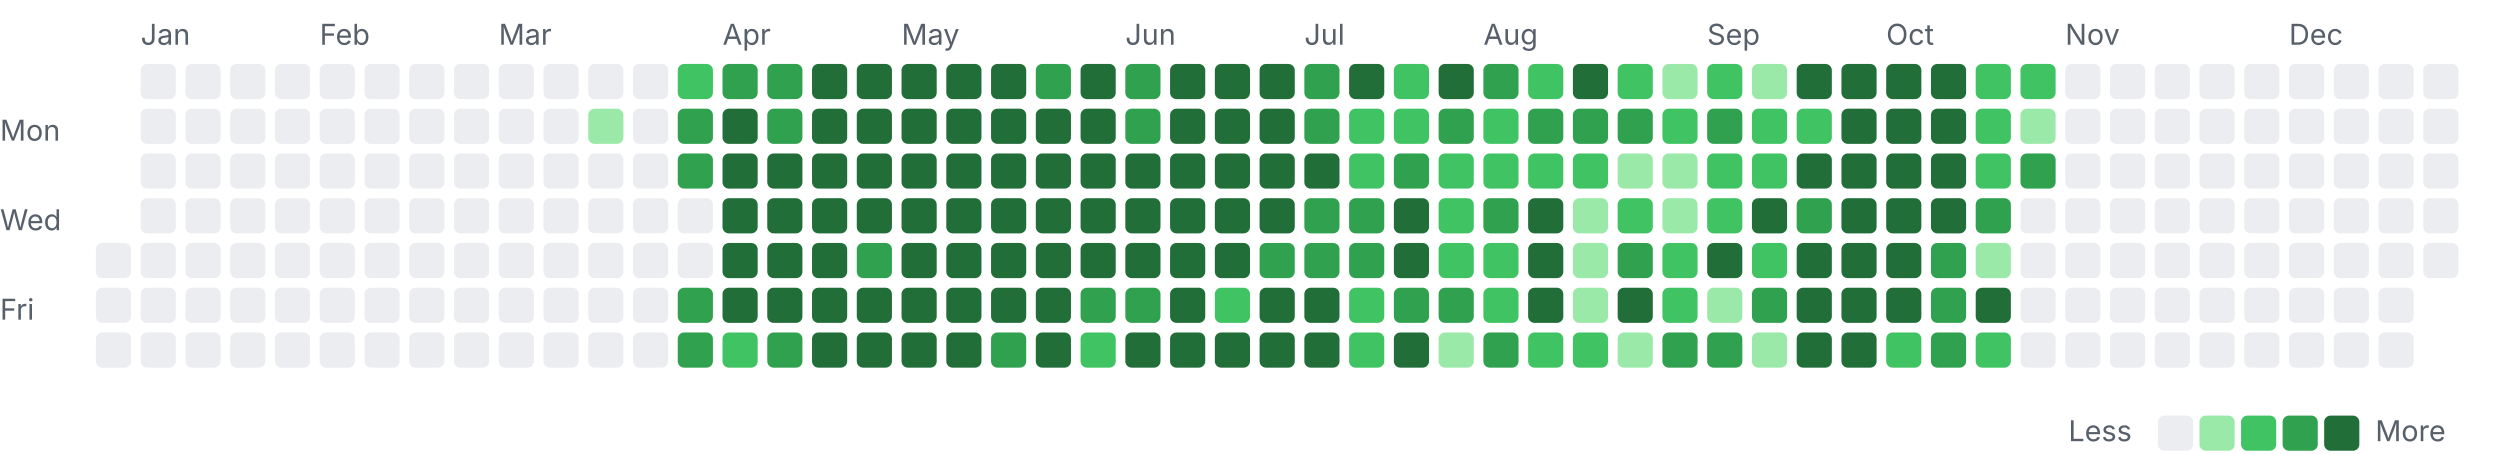
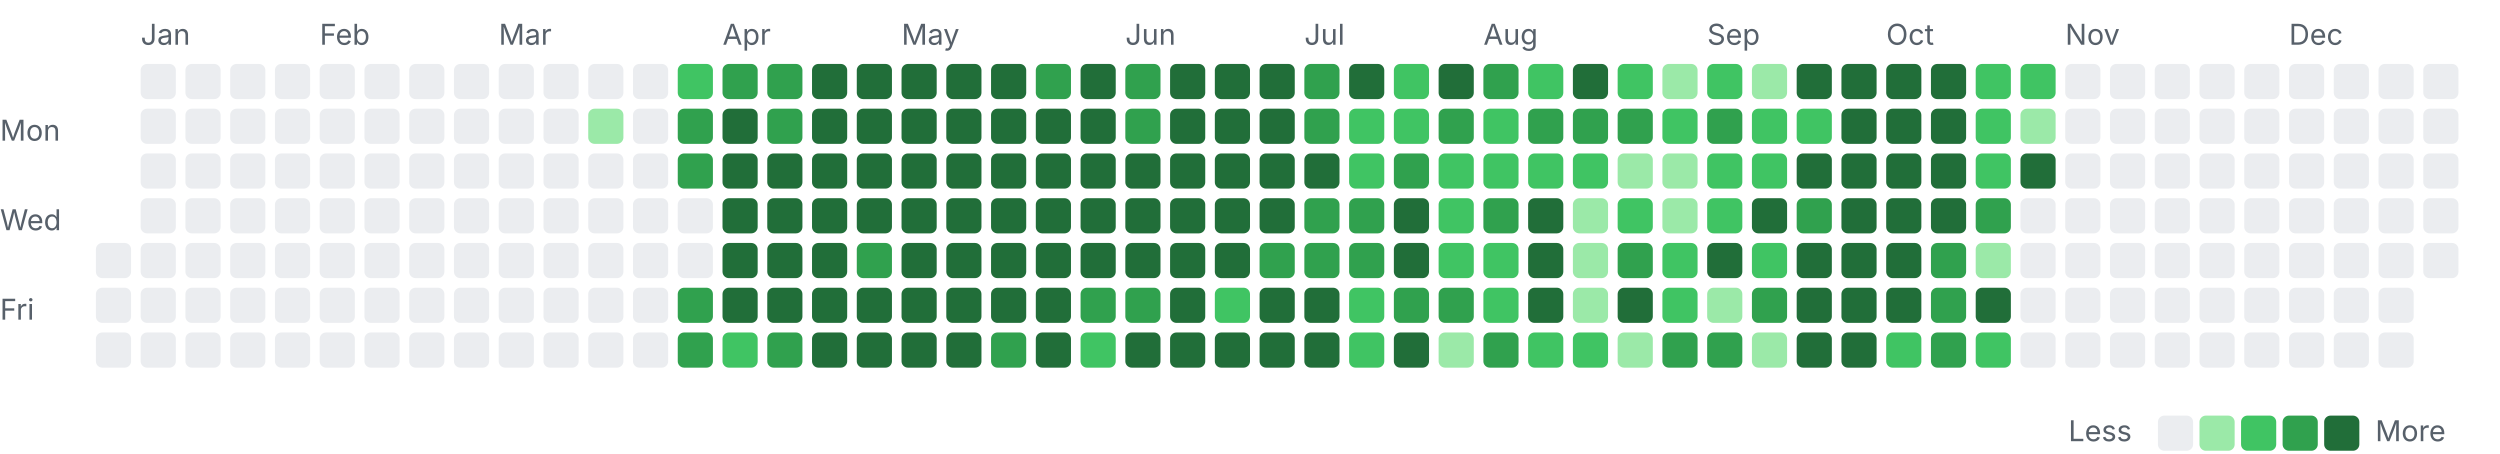
<svg xmlns="http://www.w3.org/2000/svg" width="782" height="142" viewBox="0 0 782 142">
  <style>.l0{fill:#ebedf0}.l1{fill:#9be9a8}.l2{fill:#40c463}.l3{fill:#30a14e}.l4{fill:#216e39} .lbl{fill:#57606a;font:9px -apple-system,Segoe UI,sans-serif}@media(prefers-color-scheme:dark){.l0{fill:#161b22}.l1{fill:#0e4429}.l2{fill:#006d32}.l3{fill:#26a641}.l4{fill:#39d353} .lbl{fill:#8b949e}}</style>
  <text class="lbl" x="44" y="14">Jan</text>
  <text class="lbl" x="100" y="14">Feb</text>
  <text class="lbl" x="156" y="14">Mar</text>
  <text class="lbl" x="226" y="14">Apr</text>
  <text class="lbl" x="282" y="14">May</text>
  <text class="lbl" x="352" y="14">Jun</text>
  <text class="lbl" x="408" y="14">Jul</text>
  <text class="lbl" x="464" y="14">Aug</text>
  <text class="lbl" x="534" y="14">Sep</text>
  <text class="lbl" x="590" y="14">Oct</text>
  <text class="lbl" x="646" y="14">Nov</text>
  <text class="lbl" x="716" y="14">Dec</text>
  <text class="lbl" x="0" y="44">Mon</text>
  <text class="lbl" x="0" y="72">Wed</text>
  <text class="lbl" x="0" y="100">Fri</text>
  <rect class="l0" x="30" y="76" width="11" height="11" rx="2" />
  <rect class="l0" x="30" y="90" width="11" height="11" rx="2" />
  <rect class="l0" x="30" y="104" width="11" height="11" rx="2" />
  <rect class="l0" x="44" y="20" width="11" height="11" rx="2" />
  <rect class="l0" x="44" y="34" width="11" height="11" rx="2" />
  <rect class="l0" x="44" y="48" width="11" height="11" rx="2" />
  <rect class="l0" x="44" y="62" width="11" height="11" rx="2" />
  <rect class="l0" x="44" y="76" width="11" height="11" rx="2" />
  <rect class="l0" x="44" y="90" width="11" height="11" rx="2" />
  <rect class="l0" x="44" y="104" width="11" height="11" rx="2" />
  <rect class="l0" x="58" y="20" width="11" height="11" rx="2" />
  <rect class="l0" x="58" y="34" width="11" height="11" rx="2" />
  <rect class="l0" x="58" y="48" width="11" height="11" rx="2" />
  <rect class="l0" x="58" y="62" width="11" height="11" rx="2" />
  <rect class="l0" x="58" y="76" width="11" height="11" rx="2" />
  <rect class="l0" x="58" y="90" width="11" height="11" rx="2" />
  <rect class="l0" x="58" y="104" width="11" height="11" rx="2" />
  <rect class="l0" x="72" y="20" width="11" height="11" rx="2" />
  <rect class="l0" x="72" y="34" width="11" height="11" rx="2" />
  <rect class="l0" x="72" y="48" width="11" height="11" rx="2" />
  <rect class="l0" x="72" y="62" width="11" height="11" rx="2" />
  <rect class="l0" x="72" y="76" width="11" height="11" rx="2" />
  <rect class="l0" x="72" y="90" width="11" height="11" rx="2" />
  <rect class="l0" x="72" y="104" width="11" height="11" rx="2" />
  <rect class="l0" x="86" y="20" width="11" height="11" rx="2" />
  <rect class="l0" x="86" y="34" width="11" height="11" rx="2" />
  <rect class="l0" x="86" y="48" width="11" height="11" rx="2" />
  <rect class="l0" x="86" y="62" width="11" height="11" rx="2" />
  <rect class="l0" x="86" y="76" width="11" height="11" rx="2" />
  <rect class="l0" x="86" y="90" width="11" height="11" rx="2" />
  <rect class="l0" x="86" y="104" width="11" height="11" rx="2" />
  <rect class="l0" x="100" y="20" width="11" height="11" rx="2" />
  <rect class="l0" x="100" y="34" width="11" height="11" rx="2" />
  <rect class="l0" x="100" y="48" width="11" height="11" rx="2" />
  <rect class="l0" x="100" y="62" width="11" height="11" rx="2" />
  <rect class="l0" x="100" y="76" width="11" height="11" rx="2" />
  <rect class="l0" x="100" y="90" width="11" height="11" rx="2" />
  <rect class="l0" x="100" y="104" width="11" height="11" rx="2" />
  <rect class="l0" x="114" y="20" width="11" height="11" rx="2" />
  <rect class="l0" x="114" y="34" width="11" height="11" rx="2" />
  <rect class="l0" x="114" y="48" width="11" height="11" rx="2" />
  <rect class="l0" x="114" y="62" width="11" height="11" rx="2" />
  <rect class="l0" x="114" y="76" width="11" height="11" rx="2" />
  <rect class="l0" x="114" y="90" width="11" height="11" rx="2" />
  <rect class="l0" x="114" y="104" width="11" height="11" rx="2" />
  <rect class="l0" x="128" y="20" width="11" height="11" rx="2" />
  <rect class="l0" x="128" y="34" width="11" height="11" rx="2" />
  <rect class="l0" x="128" y="48" width="11" height="11" rx="2" />
  <rect class="l0" x="128" y="62" width="11" height="11" rx="2" />
  <rect class="l0" x="128" y="76" width="11" height="11" rx="2" />
  <rect class="l0" x="128" y="90" width="11" height="11" rx="2" />
  <rect class="l0" x="128" y="104" width="11" height="11" rx="2" />
  <rect class="l0" x="142" y="20" width="11" height="11" rx="2" />
  <rect class="l0" x="142" y="34" width="11" height="11" rx="2" />
  <rect class="l0" x="142" y="48" width="11" height="11" rx="2" />
  <rect class="l0" x="142" y="62" width="11" height="11" rx="2" />
  <rect class="l0" x="142" y="76" width="11" height="11" rx="2" />
  <rect class="l0" x="142" y="90" width="11" height="11" rx="2" />
  <rect class="l0" x="142" y="104" width="11" height="11" rx="2" />
  <rect class="l0" x="156" y="20" width="11" height="11" rx="2" />
  <rect class="l0" x="156" y="34" width="11" height="11" rx="2" />
  <rect class="l0" x="156" y="48" width="11" height="11" rx="2" />
  <rect class="l0" x="156" y="62" width="11" height="11" rx="2" />
  <rect class="l0" x="156" y="76" width="11" height="11" rx="2" />
  <rect class="l0" x="156" y="90" width="11" height="11" rx="2" />
  <rect class="l0" x="156" y="104" width="11" height="11" rx="2" />
  <rect class="l0" x="170" y="20" width="11" height="11" rx="2" />
  <rect class="l0" x="170" y="34" width="11" height="11" rx="2" />
  <rect class="l0" x="170" y="48" width="11" height="11" rx="2" />
  <rect class="l0" x="170" y="62" width="11" height="11" rx="2" />
  <rect class="l0" x="170" y="76" width="11" height="11" rx="2" />
  <rect class="l0" x="170" y="90" width="11" height="11" rx="2" />
  <rect class="l0" x="170" y="104" width="11" height="11" rx="2" />
  <rect class="l0" x="184" y="20" width="11" height="11" rx="2" />
  <rect class="l1" x="184" y="34" width="11" height="11" rx="2" />
  <rect class="l0" x="184" y="48" width="11" height="11" rx="2" />
  <rect class="l0" x="184" y="62" width="11" height="11" rx="2" />
  <rect class="l0" x="184" y="76" width="11" height="11" rx="2" />
  <rect class="l0" x="184" y="90" width="11" height="11" rx="2" />
  <rect class="l0" x="184" y="104" width="11" height="11" rx="2" />
  <rect class="l0" x="198" y="20" width="11" height="11" rx="2" />
  <rect class="l0" x="198" y="34" width="11" height="11" rx="2" />
  <rect class="l0" x="198" y="48" width="11" height="11" rx="2" />
  <rect class="l0" x="198" y="62" width="11" height="11" rx="2" />
  <rect class="l0" x="198" y="76" width="11" height="11" rx="2" />
  <rect class="l0" x="198" y="90" width="11" height="11" rx="2" />
  <rect class="l0" x="198" y="104" width="11" height="11" rx="2" />
  <rect class="l2" x="212" y="20" width="11" height="11" rx="2" />
  <rect class="l3" x="212" y="34" width="11" height="11" rx="2" />
  <rect class="l3" x="212" y="48" width="11" height="11" rx="2" />
  <rect class="l0" x="212" y="62" width="11" height="11" rx="2" />
  <rect class="l0" x="212" y="76" width="11" height="11" rx="2" />
  <rect class="l3" x="212" y="90" width="11" height="11" rx="2" />
  <rect class="l3" x="212" y="104" width="11" height="11" rx="2" />
  <rect class="l3" x="226" y="20" width="11" height="11" rx="2" />
  <rect class="l4" x="226" y="34" width="11" height="11" rx="2" />
  <rect class="l4" x="226" y="48" width="11" height="11" rx="2" />
  <rect class="l4" x="226" y="62" width="11" height="11" rx="2" />
  <rect class="l4" x="226" y="76" width="11" height="11" rx="2" />
  <rect class="l4" x="226" y="90" width="11" height="11" rx="2" />
  <rect class="l2" x="226" y="104" width="11" height="11" rx="2" />
  <rect class="l3" x="240" y="20" width="11" height="11" rx="2" />
  <rect class="l3" x="240" y="34" width="11" height="11" rx="2" />
  <rect class="l4" x="240" y="48" width="11" height="11" rx="2" />
  <rect class="l4" x="240" y="62" width="11" height="11" rx="2" />
  <rect class="l4" x="240" y="76" width="11" height="11" rx="2" />
  <rect class="l4" x="240" y="90" width="11" height="11" rx="2" />
  <rect class="l3" x="240" y="104" width="11" height="11" rx="2" />
  <rect class="l4" x="254" y="20" width="11" height="11" rx="2" />
  <rect class="l4" x="254" y="34" width="11" height="11" rx="2" />
  <rect class="l4" x="254" y="48" width="11" height="11" rx="2" />
  <rect class="l4" x="254" y="62" width="11" height="11" rx="2" />
  <rect class="l4" x="254" y="76" width="11" height="11" rx="2" />
  <rect class="l4" x="254" y="90" width="11" height="11" rx="2" />
  <rect class="l4" x="254" y="104" width="11" height="11" rx="2" />
  <rect class="l4" x="268" y="20" width="11" height="11" rx="2" />
  <rect class="l4" x="268" y="34" width="11" height="11" rx="2" />
  <rect class="l4" x="268" y="48" width="11" height="11" rx="2" />
  <rect class="l4" x="268" y="62" width="11" height="11" rx="2" />
  <rect class="l3" x="268" y="76" width="11" height="11" rx="2" />
  <rect class="l4" x="268" y="90" width="11" height="11" rx="2" />
  <rect class="l4" x="268" y="104" width="11" height="11" rx="2" />
  <rect class="l4" x="282" y="20" width="11" height="11" rx="2" />
  <rect class="l4" x="282" y="34" width="11" height="11" rx="2" />
  <rect class="l4" x="282" y="48" width="11" height="11" rx="2" />
  <rect class="l4" x="282" y="62" width="11" height="11" rx="2" />
  <rect class="l4" x="282" y="76" width="11" height="11" rx="2" />
  <rect class="l4" x="282" y="90" width="11" height="11" rx="2" />
  <rect class="l4" x="282" y="104" width="11" height="11" rx="2" />
  <rect class="l4" x="296" y="20" width="11" height="11" rx="2" />
  <rect class="l4" x="296" y="34" width="11" height="11" rx="2" />
  <rect class="l4" x="296" y="48" width="11" height="11" rx="2" />
  <rect class="l4" x="296" y="62" width="11" height="11" rx="2" />
  <rect class="l4" x="296" y="76" width="11" height="11" rx="2" />
  <rect class="l4" x="296" y="90" width="11" height="11" rx="2" />
  <rect class="l4" x="296" y="104" width="11" height="11" rx="2" />
  <rect class="l4" x="310" y="20" width="11" height="11" rx="2" />
  <rect class="l4" x="310" y="34" width="11" height="11" rx="2" />
  <rect class="l4" x="310" y="48" width="11" height="11" rx="2" />
  <rect class="l4" x="310" y="62" width="11" height="11" rx="2" />
  <rect class="l4" x="310" y="76" width="11" height="11" rx="2" />
  <rect class="l4" x="310" y="90" width="11" height="11" rx="2" />
  <rect class="l3" x="310" y="104" width="11" height="11" rx="2" />
  <rect class="l3" x="324" y="20" width="11" height="11" rx="2" />
  <rect class="l4" x="324" y="34" width="11" height="11" rx="2" />
  <rect class="l4" x="324" y="48" width="11" height="11" rx="2" />
  <rect class="l4" x="324" y="62" width="11" height="11" rx="2" />
  <rect class="l4" x="324" y="76" width="11" height="11" rx="2" />
  <rect class="l4" x="324" y="90" width="11" height="11" rx="2" />
  <rect class="l4" x="324" y="104" width="11" height="11" rx="2" />
  <rect class="l4" x="338" y="20" width="11" height="11" rx="2" />
  <rect class="l4" x="338" y="34" width="11" height="11" rx="2" />
  <rect class="l4" x="338" y="48" width="11" height="11" rx="2" />
  <rect class="l4" x="338" y="62" width="11" height="11" rx="2" />
  <rect class="l4" x="338" y="76" width="11" height="11" rx="2" />
  <rect class="l3" x="338" y="90" width="11" height="11" rx="2" />
  <rect class="l2" x="338" y="104" width="11" height="11" rx="2" />
  <rect class="l3" x="352" y="20" width="11" height="11" rx="2" />
  <rect class="l3" x="352" y="34" width="11" height="11" rx="2" />
  <rect class="l4" x="352" y="48" width="11" height="11" rx="2" />
  <rect class="l4" x="352" y="62" width="11" height="11" rx="2" />
  <rect class="l4" x="352" y="76" width="11" height="11" rx="2" />
  <rect class="l3" x="352" y="90" width="11" height="11" rx="2" />
  <rect class="l4" x="352" y="104" width="11" height="11" rx="2" />
  <rect class="l4" x="366" y="20" width="11" height="11" rx="2" />
  <rect class="l4" x="366" y="34" width="11" height="11" rx="2" />
  <rect class="l4" x="366" y="48" width="11" height="11" rx="2" />
  <rect class="l4" x="366" y="62" width="11" height="11" rx="2" />
  <rect class="l4" x="366" y="76" width="11" height="11" rx="2" />
  <rect class="l4" x="366" y="90" width="11" height="11" rx="2" />
  <rect class="l4" x="366" y="104" width="11" height="11" rx="2" />
  <rect class="l4" x="380" y="20" width="11" height="11" rx="2" />
  <rect class="l4" x="380" y="34" width="11" height="11" rx="2" />
  <rect class="l4" x="380" y="48" width="11" height="11" rx="2" />
  <rect class="l4" x="380" y="62" width="11" height="11" rx="2" />
  <rect class="l4" x="380" y="76" width="11" height="11" rx="2" />
  <rect class="l2" x="380" y="90" width="11" height="11" rx="2" />
  <rect class="l4" x="380" y="104" width="11" height="11" rx="2" />
  <rect class="l4" x="394" y="20" width="11" height="11" rx="2" />
  <rect class="l4" x="394" y="34" width="11" height="11" rx="2" />
  <rect class="l4" x="394" y="48" width="11" height="11" rx="2" />
  <rect class="l4" x="394" y="62" width="11" height="11" rx="2" />
  <rect class="l3" x="394" y="76" width="11" height="11" rx="2" />
  <rect class="l4" x="394" y="90" width="11" height="11" rx="2" />
  <rect class="l4" x="394" y="104" width="11" height="11" rx="2" />
  <rect class="l3" x="408" y="20" width="11" height="11" rx="2" />
  <rect class="l3" x="408" y="34" width="11" height="11" rx="2" />
  <rect class="l4" x="408" y="48" width="11" height="11" rx="2" />
  <rect class="l3" x="408" y="62" width="11" height="11" rx="2" />
  <rect class="l3" x="408" y="76" width="11" height="11" rx="2" />
  <rect class="l4" x="408" y="90" width="11" height="11" rx="2" />
  <rect class="l4" x="408" y="104" width="11" height="11" rx="2" />
  <rect class="l4" x="422" y="20" width="11" height="11" rx="2" />
  <rect class="l2" x="422" y="34" width="11" height="11" rx="2" />
  <rect class="l2" x="422" y="48" width="11" height="11" rx="2" />
  <rect class="l3" x="422" y="62" width="11" height="11" rx="2" />
  <rect class="l3" x="422" y="76" width="11" height="11" rx="2" />
  <rect class="l2" x="422" y="90" width="11" height="11" rx="2" />
  <rect class="l2" x="422" y="104" width="11" height="11" rx="2" />
  <rect class="l2" x="436" y="20" width="11" height="11" rx="2" />
  <rect class="l2" x="436" y="34" width="11" height="11" rx="2" />
  <rect class="l3" x="436" y="48" width="11" height="11" rx="2" />
  <rect class="l4" x="436" y="62" width="11" height="11" rx="2" />
  <rect class="l4" x="436" y="76" width="11" height="11" rx="2" />
  <rect class="l3" x="436" y="90" width="11" height="11" rx="2" />
  <rect class="l4" x="436" y="104" width="11" height="11" rx="2" />
  <rect class="l4" x="450" y="20" width="11" height="11" rx="2" />
  <rect class="l3" x="450" y="34" width="11" height="11" rx="2" />
  <rect class="l2" x="450" y="48" width="11" height="11" rx="2" />
  <rect class="l2" x="450" y="62" width="11" height="11" rx="2" />
  <rect class="l2" x="450" y="76" width="11" height="11" rx="2" />
  <rect class="l3" x="450" y="90" width="11" height="11" rx="2" />
  <rect class="l1" x="450" y="104" width="11" height="11" rx="2" />
  <rect class="l3" x="464" y="20" width="11" height="11" rx="2" />
  <rect class="l2" x="464" y="34" width="11" height="11" rx="2" />
  <rect class="l2" x="464" y="48" width="11" height="11" rx="2" />
  <rect class="l3" x="464" y="62" width="11" height="11" rx="2" />
  <rect class="l2" x="464" y="76" width="11" height="11" rx="2" />
  <rect class="l2" x="464" y="90" width="11" height="11" rx="2" />
  <rect class="l3" x="464" y="104" width="11" height="11" rx="2" />
  <rect class="l2" x="478" y="20" width="11" height="11" rx="2" />
  <rect class="l3" x="478" y="34" width="11" height="11" rx="2" />
  <rect class="l2" x="478" y="48" width="11" height="11" rx="2" />
  <rect class="l4" x="478" y="62" width="11" height="11" rx="2" />
  <rect class="l4" x="478" y="76" width="11" height="11" rx="2" />
  <rect class="l4" x="478" y="90" width="11" height="11" rx="2" />
  <rect class="l2" x="478" y="104" width="11" height="11" rx="2" />
  <rect class="l4" x="492" y="20" width="11" height="11" rx="2" />
  <rect class="l3" x="492" y="34" width="11" height="11" rx="2" />
  <rect class="l2" x="492" y="48" width="11" height="11" rx="2" />
  <rect class="l1" x="492" y="62" width="11" height="11" rx="2" />
  <rect class="l1" x="492" y="76" width="11" height="11" rx="2" />
  <rect class="l1" x="492" y="90" width="11" height="11" rx="2" />
  <rect class="l2" x="492" y="104" width="11" height="11" rx="2" />
  <rect class="l2" x="506" y="20" width="11" height="11" rx="2" />
  <rect class="l3" x="506" y="34" width="11" height="11" rx="2" />
  <rect class="l1" x="506" y="48" width="11" height="11" rx="2" />
  <rect class="l2" x="506" y="62" width="11" height="11" rx="2" />
  <rect class="l3" x="506" y="76" width="11" height="11" rx="2" />
  <rect class="l4" x="506" y="90" width="11" height="11" rx="2" />
  <rect class="l1" x="506" y="104" width="11" height="11" rx="2" />
  <rect class="l1" x="520" y="20" width="11" height="11" rx="2" />
  <rect class="l2" x="520" y="34" width="11" height="11" rx="2" />
  <rect class="l1" x="520" y="48" width="11" height="11" rx="2" />
  <rect class="l1" x="520" y="62" width="11" height="11" rx="2" />
  <rect class="l2" x="520" y="76" width="11" height="11" rx="2" />
  <rect class="l2" x="520" y="90" width="11" height="11" rx="2" />
  <rect class="l3" x="520" y="104" width="11" height="11" rx="2" />
  <rect class="l2" x="534" y="20" width="11" height="11" rx="2" />
  <rect class="l3" x="534" y="34" width="11" height="11" rx="2" />
  <rect class="l2" x="534" y="48" width="11" height="11" rx="2" />
  <rect class="l2" x="534" y="62" width="11" height="11" rx="2" />
  <rect class="l4" x="534" y="76" width="11" height="11" rx="2" />
  <rect class="l1" x="534" y="90" width="11" height="11" rx="2" />
  <rect class="l3" x="534" y="104" width="11" height="11" rx="2" />
  <rect class="l1" x="548" y="20" width="11" height="11" rx="2" />
  <rect class="l2" x="548" y="34" width="11" height="11" rx="2" />
  <rect class="l2" x="548" y="48" width="11" height="11" rx="2" />
  <rect class="l4" x="548" y="62" width="11" height="11" rx="2" />
  <rect class="l2" x="548" y="76" width="11" height="11" rx="2" />
  <rect class="l3" x="548" y="90" width="11" height="11" rx="2" />
  <rect class="l1" x="548" y="104" width="11" height="11" rx="2" />
  <rect class="l4" x="562" y="20" width="11" height="11" rx="2" />
  <rect class="l2" x="562" y="34" width="11" height="11" rx="2" />
  <rect class="l4" x="562" y="48" width="11" height="11" rx="2" />
  <rect class="l3" x="562" y="62" width="11" height="11" rx="2" />
  <rect class="l4" x="562" y="76" width="11" height="11" rx="2" />
  <rect class="l4" x="562" y="90" width="11" height="11" rx="2" />
  <rect class="l4" x="562" y="104" width="11" height="11" rx="2" />
  <rect class="l4" x="576" y="20" width="11" height="11" rx="2" />
  <rect class="l4" x="576" y="34" width="11" height="11" rx="2" />
  <rect class="l4" x="576" y="48" width="11" height="11" rx="2" />
  <rect class="l4" x="576" y="62" width="11" height="11" rx="2" />
  <rect class="l4" x="576" y="76" width="11" height="11" rx="2" />
  <rect class="l4" x="576" y="90" width="11" height="11" rx="2" />
  <rect class="l4" x="576" y="104" width="11" height="11" rx="2" />
  <rect class="l4" x="590" y="20" width="11" height="11" rx="2" />
  <rect class="l4" x="590" y="34" width="11" height="11" rx="2" />
  <rect class="l4" x="590" y="48" width="11" height="11" rx="2" />
  <rect class="l4" x="590" y="62" width="11" height="11" rx="2" />
  <rect class="l4" x="590" y="76" width="11" height="11" rx="2" />
  <rect class="l4" x="590" y="90" width="11" height="11" rx="2" />
  <rect class="l2" x="590" y="104" width="11" height="11" rx="2" />
  <rect class="l4" x="604" y="20" width="11" height="11" rx="2" />
  <rect class="l4" x="604" y="34" width="11" height="11" rx="2" />
  <rect class="l4" x="604" y="48" width="11" height="11" rx="2" />
  <rect class="l4" x="604" y="62" width="11" height="11" rx="2" />
  <rect class="l3" x="604" y="76" width="11" height="11" rx="2" />
  <rect class="l3" x="604" y="90" width="11" height="11" rx="2" />
  <rect class="l3" x="604" y="104" width="11" height="11" rx="2" />
  <rect class="l2" x="618" y="20" width="11" height="11" rx="2" />
  <rect class="l2" x="618" y="34" width="11" height="11" rx="2" />
  <rect class="l2" x="618" y="48" width="11" height="11" rx="2" />
  <rect class="l3" x="618" y="62" width="11" height="11" rx="2" />
  <rect class="l1" x="618" y="76" width="11" height="11" rx="2" />
  <rect class="l4" x="618" y="90" width="11" height="11" rx="2" />
  <rect class="l2" x="618" y="104" width="11" height="11" rx="2" />
  <rect class="l2" x="632" y="20" width="11" height="11" rx="2" />
  <rect class="l1" x="632" y="34" width="11" height="11" rx="2" />
-   <rect class="l3" x="632" y="48" width="11" height="11" rx="2" />
+   <rect class="l4" x="632" y="48" width="11" height="11" rx="2" />
  <rect class="l0" x="632" y="62" width="11" height="11" rx="2" />
  <rect class="l0" x="632" y="76" width="11" height="11" rx="2" />
  <rect class="l0" x="632" y="90" width="11" height="11" rx="2" />
  <rect class="l0" x="632" y="104" width="11" height="11" rx="2" />
  <rect class="l0" x="646" y="20" width="11" height="11" rx="2" />
  <rect class="l0" x="646" y="34" width="11" height="11" rx="2" />
  <rect class="l0" x="646" y="48" width="11" height="11" rx="2" />
  <rect class="l0" x="646" y="62" width="11" height="11" rx="2" />
  <rect class="l0" x="646" y="76" width="11" height="11" rx="2" />
  <rect class="l0" x="646" y="90" width="11" height="11" rx="2" />
  <rect class="l0" x="646" y="104" width="11" height="11" rx="2" />
  <rect class="l0" x="660" y="20" width="11" height="11" rx="2" />
  <rect class="l0" x="660" y="34" width="11" height="11" rx="2" />
  <rect class="l0" x="660" y="48" width="11" height="11" rx="2" />
  <rect class="l0" x="660" y="62" width="11" height="11" rx="2" />
  <rect class="l0" x="660" y="76" width="11" height="11" rx="2" />
  <rect class="l0" x="660" y="90" width="11" height="11" rx="2" />
  <rect class="l0" x="660" y="104" width="11" height="11" rx="2" />
  <rect class="l0" x="674" y="20" width="11" height="11" rx="2" />
  <rect class="l0" x="674" y="34" width="11" height="11" rx="2" />
  <rect class="l0" x="674" y="48" width="11" height="11" rx="2" />
  <rect class="l0" x="674" y="62" width="11" height="11" rx="2" />
  <rect class="l0" x="674" y="76" width="11" height="11" rx="2" />
  <rect class="l0" x="674" y="90" width="11" height="11" rx="2" />
  <rect class="l0" x="674" y="104" width="11" height="11" rx="2" />
  <rect class="l0" x="688" y="20" width="11" height="11" rx="2" />
  <rect class="l0" x="688" y="34" width="11" height="11" rx="2" />
  <rect class="l0" x="688" y="48" width="11" height="11" rx="2" />
  <rect class="l0" x="688" y="62" width="11" height="11" rx="2" />
  <rect class="l0" x="688" y="76" width="11" height="11" rx="2" />
  <rect class="l0" x="688" y="90" width="11" height="11" rx="2" />
  <rect class="l0" x="688" y="104" width="11" height="11" rx="2" />
  <rect class="l0" x="702" y="20" width="11" height="11" rx="2" />
  <rect class="l0" x="702" y="34" width="11" height="11" rx="2" />
  <rect class="l0" x="702" y="48" width="11" height="11" rx="2" />
  <rect class="l0" x="702" y="62" width="11" height="11" rx="2" />
  <rect class="l0" x="702" y="76" width="11" height="11" rx="2" />
  <rect class="l0" x="702" y="90" width="11" height="11" rx="2" />
  <rect class="l0" x="702" y="104" width="11" height="11" rx="2" />
  <rect class="l0" x="716" y="20" width="11" height="11" rx="2" />
  <rect class="l0" x="716" y="34" width="11" height="11" rx="2" />
  <rect class="l0" x="716" y="48" width="11" height="11" rx="2" />
  <rect class="l0" x="716" y="62" width="11" height="11" rx="2" />
  <rect class="l0" x="716" y="76" width="11" height="11" rx="2" />
  <rect class="l0" x="716" y="90" width="11" height="11" rx="2" />
  <rect class="l0" x="716" y="104" width="11" height="11" rx="2" />
  <rect class="l0" x="730" y="20" width="11" height="11" rx="2" />
  <rect class="l0" x="730" y="34" width="11" height="11" rx="2" />
  <rect class="l0" x="730" y="48" width="11" height="11" rx="2" />
  <rect class="l0" x="730" y="62" width="11" height="11" rx="2" />
  <rect class="l0" x="730" y="76" width="11" height="11" rx="2" />
  <rect class="l0" x="730" y="90" width="11" height="11" rx="2" />
  <rect class="l0" x="730" y="104" width="11" height="11" rx="2" />
  <rect class="l0" x="744" y="20" width="11" height="11" rx="2" />
  <rect class="l0" x="744" y="34" width="11" height="11" rx="2" />
  <rect class="l0" x="744" y="48" width="11" height="11" rx="2" />
  <rect class="l0" x="744" y="62" width="11" height="11" rx="2" />
  <rect class="l0" x="744" y="76" width="11" height="11" rx="2" />
  <rect class="l0" x="744" y="90" width="11" height="11" rx="2" />
  <rect class="l0" x="744" y="104" width="11" height="11" rx="2" />
  <rect class="l0" x="758" y="20" width="11" height="11" rx="2" />
  <rect class="l0" x="758" y="34" width="11" height="11" rx="2" />
  <rect class="l0" x="758" y="48" width="11" height="11" rx="2" />
  <rect class="l0" x="758" y="62" width="11" height="11" rx="2" />
  <rect class="l0" x="758" y="76" width="11" height="11" rx="2" />
  <text class="lbl" x="647" y="138">Less</text>
  <rect class="l0" x="675" y="130" width="11" height="11" rx="2" />
  <rect class="l1" x="688" y="130" width="11" height="11" rx="2" />
  <rect class="l2" x="701" y="130" width="11" height="11" rx="2" />
  <rect class="l3" x="714" y="130" width="11" height="11" rx="2" />
  <rect class="l4" x="727" y="130" width="11" height="11" rx="2" />
  <text class="lbl" x="743" y="138">More</text>
</svg>
